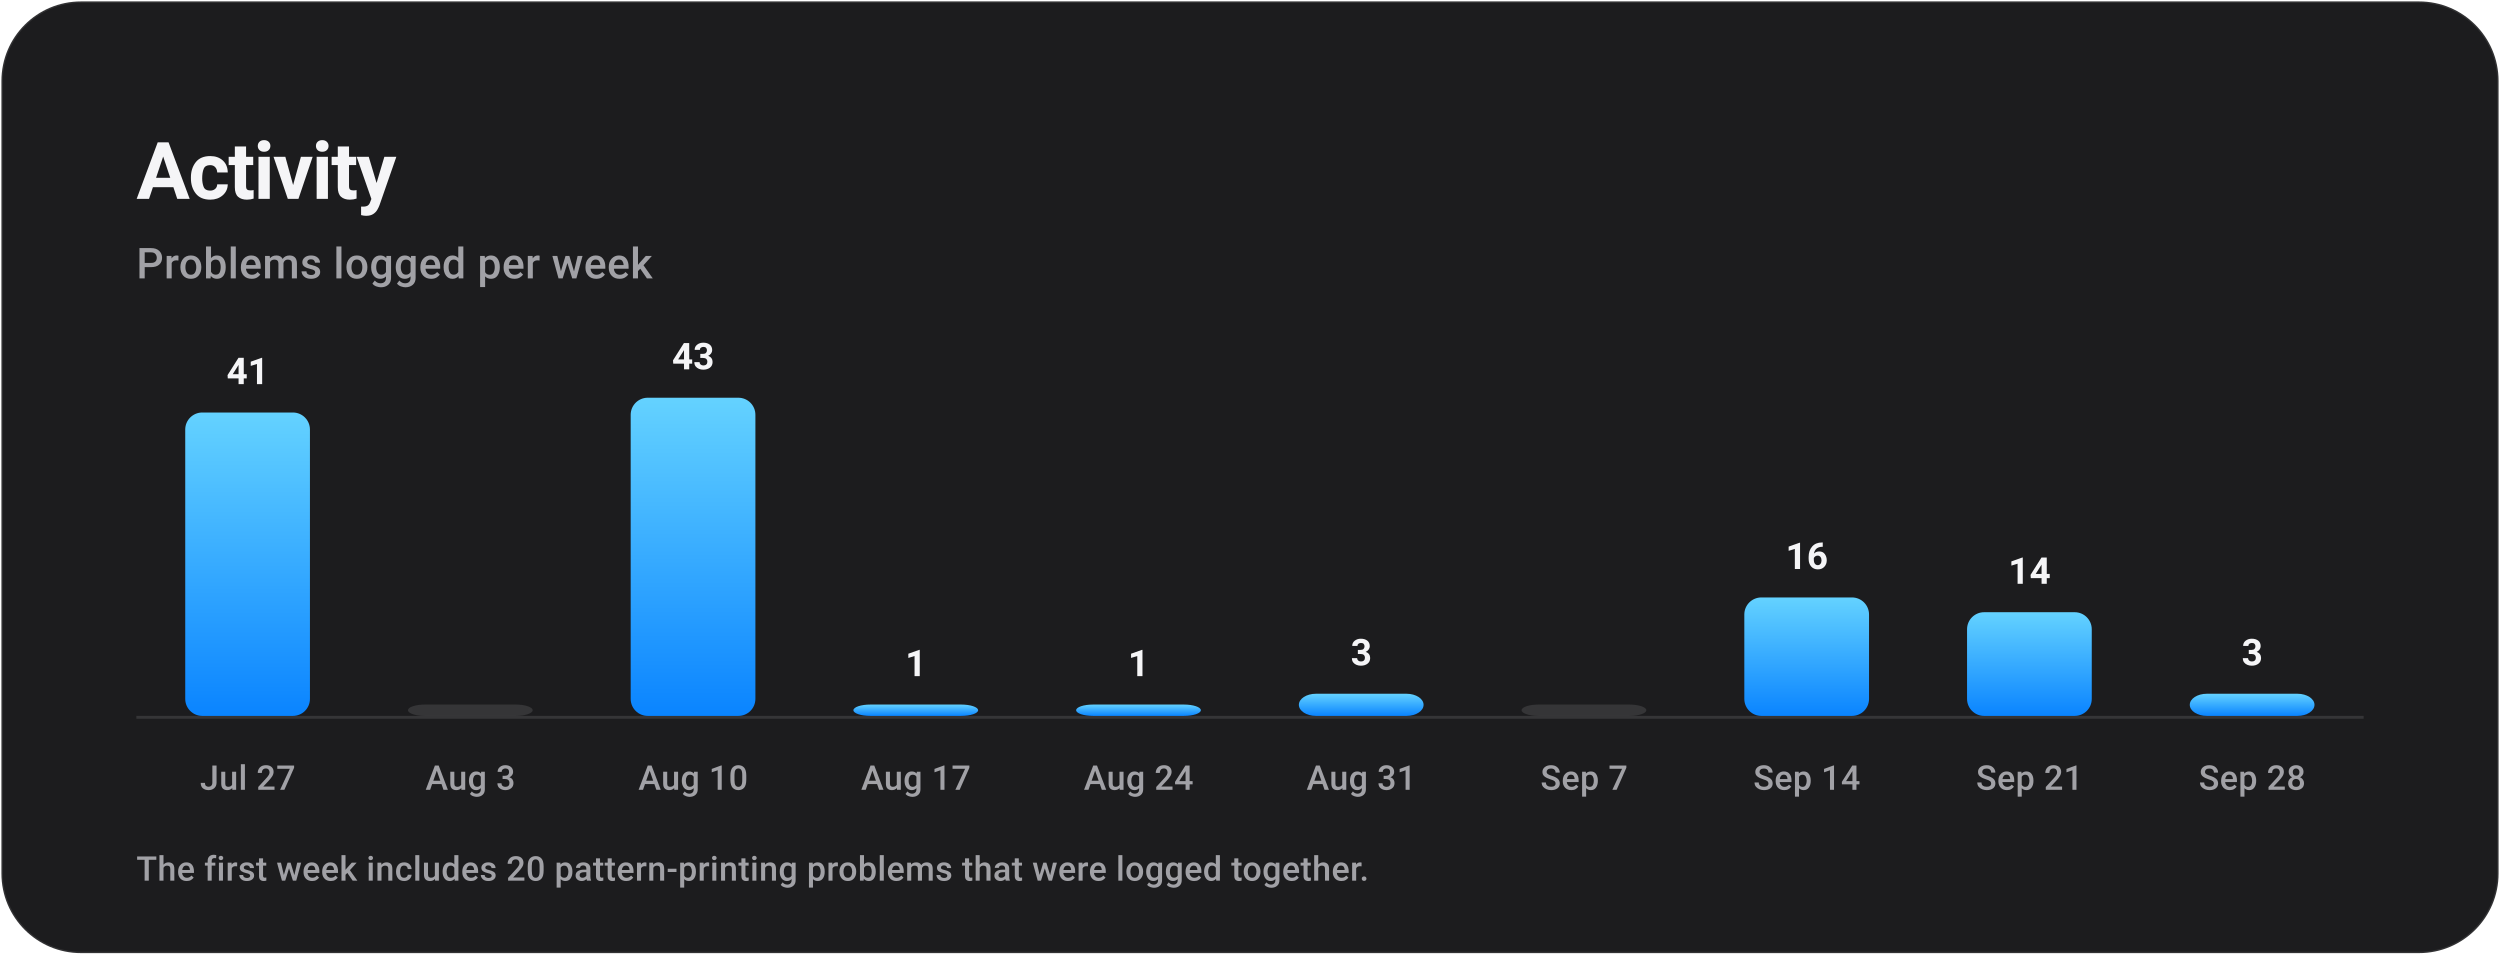
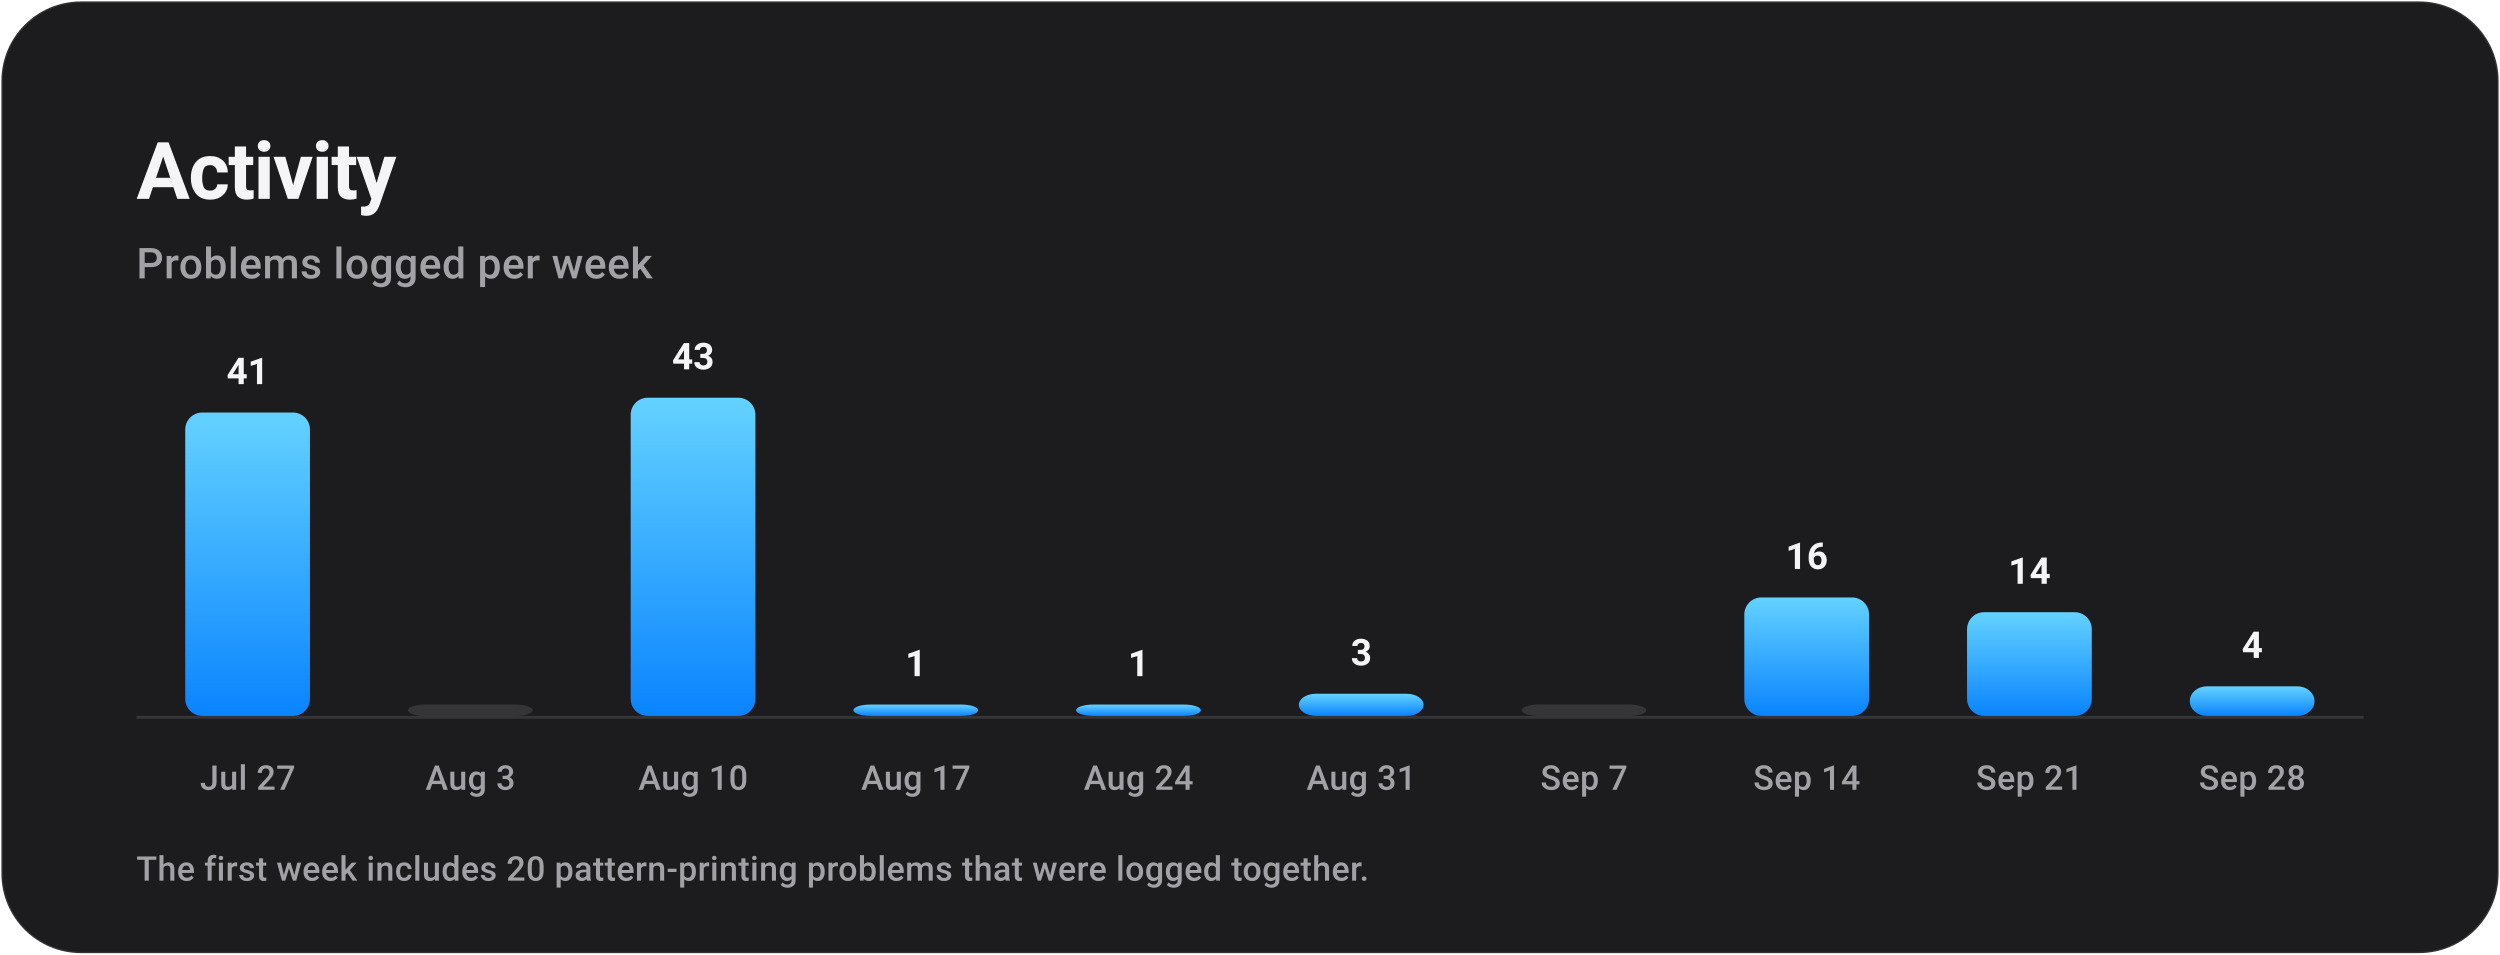
<svg xmlns="http://www.w3.org/2000/svg" width="880" height="336" viewBox="0 0 880 336" role="img" aria-labelledby="t d">
  <defs>
    <style>
text { font-family: -apple-system, BlinkMacSystemFont, "SF Pro Display", "SF Pro Text", "Segoe UI Variable Display", "Segoe UI", system-ui, Roboto, Helvetica, Arial, sans-serif; }
.num { font-variant-numeric: tabular-nums; }
@keyframes grow { from { transform: scaleX(0); } to { transform: scaleX(1); } }
@keyframes rise { from { transform: scaleY(0); } to { transform: scaleY(1); } }
@keyframes pop { from { opacity: 0; transform: scale(.92); } to { opacity: 1; transform: scale(1); } }
@keyframes fade { from { opacity: 0; transform: translateY(6px); } to { opacity: 1; transform: translateY(0); } }
.grow { transform-box: fill-box; transform-origin: 0% 50%; animation: grow .8s cubic-bezier(.22,1,.36,1) both; }
.rise { transform-box: fill-box; transform-origin: 50% 100%; animation: rise .8s cubic-bezier(.22,1,.36,1) both; }
.pop { transform-box: fill-box; transform-origin: 50% 50%; animation: pop .8s cubic-bezier(.22,1,.36,1) both; }
.fade { animation: fade .7s cubic-bezier(.22,1,.36,1) both; }
@media (prefers-reduced-motion: reduce) { .grow, .rise, .pop { transform-box: fill-box; transform-origin: 50% 50%; animation: pop .8s cubic-bezier(.22,1,.36,1) both; }
.fade { animation: none; } }
</style>
    <linearGradient id="acc" x1="0" y1="0" x2="1" y2="0">
      <stop offset="0" stop-color="#0A84FF" />
      <stop offset="1" stop-color="#64D2FF" />
    </linearGradient>
    <linearGradient id="accv" x1="0" y1="1" x2="0" y2="0">
      <stop offset="0" stop-color="#0A84FF" />
      <stop offset="1" stop-color="#64D2FF" />
    </linearGradient>
  </defs>
  <rect x="0.5" y="0.5" width="879" height="335" rx="28" fill="#1C1C1E" stroke="rgba(255,255,255,0.10)" />
  <text x="48" y="70" font-size="28" font-weight="700" fill="#F5F5F7" text-anchor="start" letter-spacing="-0.02em">Activity</text>
  <text x="48" y="98" font-size="15" font-weight="500" fill="#A1A1A6" text-anchor="start" letter-spacing="0.01em">Problems logged per week</text>
  <line x1="48" y1="252.5" x2="832" y2="252.5" stroke="rgba(255,255,255,0.11)" />
  <rect class="rise" style="animation-delay:0ms" x="65.2" y="145.2" width="43.9" height="106.8" rx="6" fill="url(#accv)" />
  <text x="87.2" y="135.2" font-size="13" font-weight="650" fill="#F5F5F7" text-anchor="middle" letter-spacing="0.0em" class="num">41</text>
  <text x="87.2" y="278" font-size="12" font-weight="500" fill="#A1A1A6" text-anchor="middle" letter-spacing="0.01em">Jul 27</text>
  <rect class="rise" style="animation-delay:50ms" x="143.6" y="248.0" width="43.9" height="4.0" rx="6" fill="rgba(255,255,255,0.11)" />
  <text x="165.6" y="278" font-size="12" font-weight="500" fill="#A1A1A6" text-anchor="middle" letter-spacing="0.01em">Aug 3</text>
  <rect class="rise" style="animation-delay:100ms" x="222.0" y="140.0" width="43.9" height="112.0" rx="6" fill="url(#accv)" />
  <text x="244.0" y="130.0" font-size="13" font-weight="650" fill="#F5F5F7" text-anchor="middle" letter-spacing="0.0em" class="num">43</text>
  <text x="244.0" y="278" font-size="12" font-weight="500" fill="#A1A1A6" text-anchor="middle" letter-spacing="0.01em">Aug 10</text>
  <rect class="rise" style="animation-delay:150ms" x="300.4" y="248.0" width="43.9" height="4.0" rx="6" fill="url(#accv)" />
  <text x="322.4" y="238.0" font-size="13" font-weight="650" fill="#F5F5F7" text-anchor="middle" letter-spacing="0.0em" class="num">1</text>
  <text x="322.4" y="278" font-size="12" font-weight="500" fill="#A1A1A6" text-anchor="middle" letter-spacing="0.01em">Aug 17</text>
  <rect class="rise" style="animation-delay:200ms" x="378.8" y="248.0" width="43.9" height="4.0" rx="6" fill="url(#accv)" />
  <text x="400.8" y="238.0" font-size="13" font-weight="650" fill="#F5F5F7" text-anchor="middle" letter-spacing="0.0em" class="num">1</text>
  <text x="400.8" y="278" font-size="12" font-weight="500" fill="#A1A1A6" text-anchor="middle" letter-spacing="0.01em">Aug 24</text>
  <rect class="rise" style="animation-delay:250ms" x="457.2" y="244.2" width="43.9" height="7.8" rx="6" fill="url(#accv)" />
  <text x="479.2" y="234.2" font-size="13" font-weight="650" fill="#F5F5F7" text-anchor="middle" letter-spacing="0.0em" class="num">3</text>
  <text x="479.2" y="278" font-size="12" font-weight="500" fill="#A1A1A6" text-anchor="middle" letter-spacing="0.01em">Aug 31</text>
  <rect class="rise" style="animation-delay:300ms" x="535.6" y="248.0" width="43.9" height="4.0" rx="6" fill="rgba(255,255,255,0.11)" />
  <text x="557.6" y="278" font-size="12" font-weight="500" fill="#A1A1A6" text-anchor="middle" letter-spacing="0.01em">Sep 7</text>
  <rect class="rise" style="animation-delay:350ms" x="614.0" y="210.3" width="43.9" height="41.7" rx="6" fill="url(#accv)" />
  <text x="636.0" y="200.3" font-size="13" font-weight="650" fill="#F5F5F7" text-anchor="middle" letter-spacing="0.0em" class="num">16</text>
  <text x="636.0" y="278" font-size="12" font-weight="500" fill="#A1A1A6" text-anchor="middle" letter-spacing="0.01em">Sep 14</text>
  <rect class="rise" style="animation-delay:400ms" x="692.4" y="215.5" width="43.9" height="36.5" rx="6" fill="url(#accv)" />
  <text x="714.4" y="205.5" font-size="13" font-weight="650" fill="#F5F5F7" text-anchor="middle" letter-spacing="0.0em" class="num">14</text>
  <text x="714.4" y="278" font-size="12" font-weight="500" fill="#A1A1A6" text-anchor="middle" letter-spacing="0.01em">Sep 21</text>
-   <rect class="rise" style="animation-delay:450ms" x="770.8" y="244.2" width="43.9" height="7.8" rx="6" fill="url(#accv)" />
-   <text x="792.8" y="234.2" font-size="13" font-weight="650" fill="#F5F5F7" text-anchor="middle" letter-spacing="0.0em" class="num">3</text>
+   <rect class="rise" style="animation-delay:450ms" x="770.8" y="241.6" width="43.9" height="10.4" rx="6" fill="url(#accv)" />
+   <text x="792.8" y="231.6" font-size="13" font-weight="650" fill="#F5F5F7" text-anchor="middle" letter-spacing="0.0em" class="num">4</text>
  <text x="792.8" y="278" font-size="12" font-weight="500" fill="#A1A1A6" text-anchor="middle" letter-spacing="0.01em">Sep 28</text>
  <text x="48" y="310" font-size="12" font-weight="500" fill="#A1A1A6" text-anchor="start" letter-spacing="0.01em">The first week includes 20 pattern-printing problems that were logged together.</text>
</svg>
